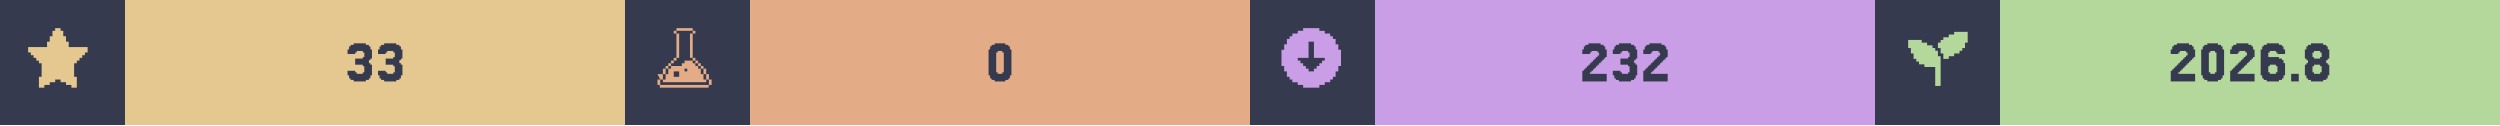
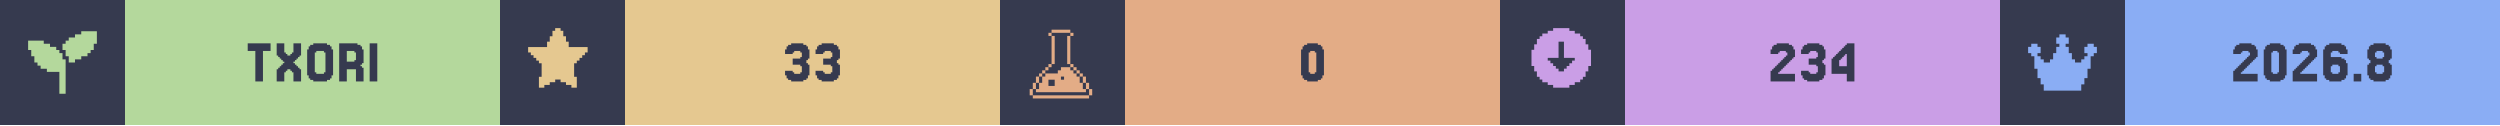
<svg xmlns="http://www.w3.org/2000/svg" width="1200" viewBox="0 0 200 10">
  <g>
    <rect width="200" height="10" fill="#363a4f" />
    <g class="badge" transform="translate(0 0)">
-       <path fill="#e5c890" d="M5.929 6.145h.216v.866h-.433v-.217H5.28v-.216h-.432v-.216h-.433v.216H3.98v.216h-.433v.217h-.433v-.866h.217V5.063h-.217v-.216H2.9V4.63h-.217v-.216h-.216v-.217H2.25v-.432h1.515v-.433h.216v-.433h.216v-.433h.217V2.25h.433v.216h.216v.433h.216v.433h.217v.433H7.01v.432h-.217v.217h-.216v.216h-.216v.217h-.217v.216H5.93z" />
-       <rect fill="#e5c890" width="40" height="10" x="10" y="0" />
-       <path fill="#363a4f" d="M28.415 5.663V5.785H28.537V5.907H29.024V5.785H29.146V5.297H29.024V5.175H28.415V4.687H29.024V4.565H29.146V4.199H29.024V4.077H28.537V4.199H28.415V4.321H27.805V3.955H27.927V3.711H28.049V3.589H28.293V3.467H29.268V3.589H29.512V3.711H29.634V3.955H29.756V4.687H29.634V4.809H29.512V5.053H29.634V5.175H29.756V6.029H29.634V6.272H29.512V6.394H29.268V6.516H28.293V6.394H28.049V6.272H27.927V6.029H27.805V5.663Z M30.854 5.663V5.785H30.976V5.907H31.463V5.785H31.585V5.297H31.463V5.175H30.854V4.687H31.463V4.565H31.585V4.199H31.463V4.077H30.976V4.199H30.854V4.321H30.244V3.955H30.366V3.711H30.488V3.589H30.732V3.467H31.707V3.589H31.951V3.711H32.073V3.955H32.195V4.687H32.073V4.809H31.951V5.053H32.073V5.175H32.195V6.029H32.073V6.272H31.951V6.394H31.707V6.516H30.732V6.394H30.488V6.272H30.366V6.029H30.244V5.663Z" />
+       <path transform="translate(2 2) scale(0.25)" fill="#b4d89c" d="M 18 2 L 18 3 L 16 3 L 16 4 L 14 4 L 14 5 L 13 5 L 13 6 L 12 6 L 12 8 L 13 8 L 13 10 L 14 10 L 14 12 L 16 12 L 16 11 L 18 11 L 18 10 L 20 10 L 20 9 L 21 9 L 21 8 L 22 8 L 22 6 L 23 6 L 23 2 L 18 2 z M 1 5 L 1 8 L 2 8 L 2 10 L 3 10 L 3 12 L 4 12 L 4 13 L 5 13 L 5 14 L 7 14 L 7 15 L 11 15 L 11 22 L 13 22 L 13 11 L 12 11 L 12 9 L 11 9 L 11 8 L 10 8 L 10 7 L 8 7 L 8 6 L 6 6 L 6 5 L 1 5 z" />
+       <rect fill="#b4d89c" width="30" height="10" x="10" y="0" />
+       <path fill="#363a4f" d="M21.646 3.467V4.077H21.037V6.516H20.427V4.077H19.817V3.467Z M22.256 5.541V5.419H22.378V5.297H22.5V5.175H22.622V5.053H22.744V4.931H22.622V4.809H22.5V4.687H22.378V4.565H22.256V4.443H22.134V3.467H22.744V4.199H22.866V4.321H22.988V4.443H23.232V4.321H23.354V4.199H23.476V3.467H24.085V4.443H23.963V4.565H23.841V4.687H23.72V4.809H23.598V4.931H23.476V5.053H23.598V5.175H23.72V5.297H23.841V5.419H23.963V5.541H24.085V6.516H23.476V5.785H23.354V5.663H23.232V5.541H22.988V5.663H22.866V5.785H22.744V6.516H22.134V5.541Z M26.524 6.029V6.272H26.402V6.394H26.159V6.516H25.061V6.394H24.817V6.272H24.695V6.029H24.573V3.955H24.695V3.711H24.817V3.589H25.061V3.467H26.159V3.589H26.402V3.711H26.524V3.955H26.646V6.029ZM25.305 5.785V5.907H25.915V5.785H26.037V4.199H25.915V4.077H25.305V4.199H25.183V5.785Z M28.354 4.199V4.077H27.744V4.931H28.354V4.809H28.476V4.199ZM28.963 5.419H29.085V6.516H28.476V5.541H27.744V6.516H27.134V3.467H28.598V3.589H28.841V3.711H28.963V3.955H29.085V5.053H28.963V5.175H28.841V5.297H28.963Z M30.183 3.467V6.516H29.573V3.467Z" />
    </g>
-     <g class="badge" transform="translate(50 0)">
-       <path fill="#e3ac86" d="M4.115 2.249v.216h1.3V2.25zm1.3.216v.217h.216v-.217zm0 .217h-.217V4.63h.217zm0 1.948v.217h.216V4.63zm.216.217v.216h.217v-.216zm.217.216v.217h.216v-.217zm.216.217v.216h.217V5.28zm.217.216v.433h.216v-.433zm.216.433v.433h.216v-.433zm.216.433v.433h.217v-.433zm0 .433H2.786v.216h3.896zm-3.896 0v-.433H2.6v.433zm0-.433h.216v-.433H2.6zm.216-.433h.217v-.433h-.217zm.217-.433h.216V5.28h-.216zm.216-.216h.217v-.217h-.217zm.217-.217h.216v-.216h-.216zm.216-.216h.216V4.63H3.9zm.216-.217h.217V2.682h-.217zm0-1.948v-.217H3.9v.217zm-.432 2.598v.216h-.217v.433h-.216v.433h-.217v.216h3.464v-.216h-.216v-.433h-.217v-.433h-.216V5.28h-.217v-.217h-.216v-.216h-.65v.216h-.217v.217zm1.082.216h.217v.217h-.217zm-.866.217h.433v.432h-.433z" />
-       <rect fill="#e3ac86" width="40" height="10" x="10" y="0" />
-       <path fill="#363a4f" d="M30.793 6.029V6.272H30.671V6.394H30.427V6.516H29.573V6.394H29.329V6.272H29.207V6.029H29.085V3.955H29.207V3.711H29.329V3.589H29.573V3.467H30.427V3.589H30.671V3.711H30.793V3.955H30.915V6.029ZM29.817 5.785V5.907H30.183V5.785H30.305V4.199H30.183V4.077H29.817V4.199H29.695V5.785Z" />
+     <g class="badge" transform="translate(40 0)">
+       <path transform="" fill="#e5c890" d="M5.929 6.145h.216v.866h-.433v-.217H5.28v-.216h-.432v-.216h-.433v.216H3.98v.216h-.433v.217h-.433v-.866h.217V5.063h-.217v-.216H2.9V4.63h-.217v-.216h-.216v-.217H2.25v-.432h1.515v-.433h.216v-.433h.216v-.433h.217V2.25h.433v.216h.216v.433h.216v.433h.217v.433H7.01v.432h-.217v.217h-.216v.216h-.216v.217h-.217v.216H5.93z" />
+       <rect fill="#e5c890" width="30" height="10" x="10" y="0" />
+       <path fill="#363a4f" d="M23.415 5.663V5.785H23.537V5.907H24.024V5.785H24.146V5.297H24.024V5.175H23.415V4.687H24.024V4.565H24.146V4.199H24.024V4.077H23.537V4.199H23.415V4.321H22.805V3.955H22.927V3.711H23.049V3.589H23.293V3.467H24.268V3.589H24.512V3.711H24.634V3.955H24.756V4.687H24.634V4.809H24.512V5.053H24.634V5.175H24.756V6.029H24.634V6.272H24.512V6.394H24.268V6.516H23.293V6.394H23.049V6.272H22.927V6.029H22.805V5.663Z M25.854 5.663V5.785H25.976V5.907H26.463V5.785H26.585V5.297H26.463V5.175H25.854V4.687H26.463V4.565H26.585V4.199H26.463V4.077H25.976V4.199H25.854V4.321H25.244V3.955H25.366V3.711H25.488V3.589H25.732V3.467H26.707V3.589H26.951V3.711H27.073V3.955H27.195V4.687H27.073V4.809H26.951V5.053H27.073V5.175H27.195V6.029H27.073V6.272H26.951V6.394H26.707V6.516H25.732V6.394H25.488V6.272H25.366V6.029H25.244V5.663Z" />
    </g>
-     <g class="badge" transform="translate(100 0)">
-       <path fill="#ca9ee6" d="M5.55 6.794h.432v-.216h.433v-.216h.216v-.217h.217v-.433h.216V5.28h.217V3.981h-.217v-.433h-.216v-.433h-.217V2.9h-.216v-.217h-.433v-.216h-.433V2.25h-1.298v.216h-.433v.216h-.433V2.9h-.216v.216h-.217v.433h-.216v.433h-.217v1.298h.217v.433h.216v.433h.217v.217h.216v.216h.433v.216h.433v.217h1.298zm-1.083-1.298v-.217h-.216v-.216h-.217v-.216h-.216V4.63h.866V3.332h.432V4.63h.866v.217h-.216v.216h-.217v.216h-.216v.217h-.217v.216h-.432v-.216z" />
-       <rect fill="#ca9ee6" width="40" height="10" x="10" y="0" />
-       <path fill="#363a4f" d="M27.317 5.663V5.785H27.195V5.907H28.537V6.516H26.585V5.663H26.707V5.541H26.829V5.419H26.951V5.297H27.073V5.175H27.195V5.053H27.317V4.931H27.439V4.809H27.561V4.687H27.683V4.565H27.805V4.443H27.927V4.199H27.805V4.077H27.317V4.199H27.195V4.321H26.585V3.955H26.707V3.711H26.829V3.589H27.073V3.467H28.049V3.589H28.293V3.711H28.415V3.955H28.537V4.565H28.415V4.687H28.293V4.809H28.171V4.931H28.049V5.053H27.927V5.175H27.805V5.297H27.683V5.419H27.561V5.541H27.439V5.663Z M29.634 5.663V5.785H29.756V5.907H30.244V5.785H30.366V5.297H30.244V5.175H29.634V4.687H30.244V4.565H30.366V4.199H30.244V4.077H29.756V4.199H29.634V4.321H29.024V3.955H29.146V3.711H29.268V3.589H29.512V3.467H30.488V3.589H30.732V3.711H30.854V3.955H30.976V4.687H30.854V4.809H30.732V5.053H30.854V5.175H30.976V6.029H30.854V6.272H30.732V6.394H30.488V6.516H29.512V6.394H29.268V6.272H29.146V6.029H29.024V5.663Z M32.195 5.663V5.785H32.073V5.907H33.415V6.516H31.463V5.663H31.585V5.541H31.707V5.419H31.829V5.297H31.951V5.175H32.073V5.053H32.195V4.931H32.317V4.809H32.439V4.687H32.561V4.565H32.683V4.443H32.805V4.199H32.683V4.077H32.195V4.199H32.073V4.321H31.463V3.955H31.585V3.711H31.707V3.589H31.951V3.467H32.927V3.589H33.171V3.711H33.293V3.955H33.415V4.565H33.293V4.687H33.171V4.809H33.049V4.931H32.927V5.053H32.805V5.175H32.683V5.297H32.561V5.419H32.439V5.541H32.317V5.663Z" />
+     <g class="badge" transform="translate(80 0)">
+       <path transform="translate(2 2) scale(0.25)" fill="#e3ac86" d="M 8.502 1.5 L 8.502 2.5 L 14.504 2.5 L 14.504 1.5 L 8.502 1.5 z M 14.504 2.5 L 14.504 3.5 L 15.504 3.5 L 15.504 2.5 L 14.504 2.5 z M 14.504 3.5 L 13.502 3.5 L 13.502 12.502 L 14.504 12.502 L 14.504 3.5 z M 14.504 12.502 L 14.504 13.502 L 15.504 13.502 L 15.504 12.502 L 14.504 12.502 z M 15.504 13.502 L 15.504 14.504 L 16.504 14.504 L 16.504 15.504 L 17.504 15.504 L 17.504 16.504 L 18.504 16.504 L 18.504 15.502 L 17.504 15.502 L 17.504 14.502 L 16.504 14.502 L 16.504 13.502 L 15.504 13.502 z M 18.504 16.504 L 18.504 18.504 L 19.504 18.504 L 19.504 16.504 L 18.504 16.504 z M 19.504 18.504 L 19.504 20.504 L 20.504 20.504 L 20.504 18.504 L 19.504 18.504 z M 20.504 20.504 L 20.504 22.504 L 21.504 22.504 L 21.504 20.504 L 20.504 20.504 z M 19.504 20.504 L 18.504 20.504 L 18.504 18.504 L 17.504 18.504 L 17.504 16.504 L 16.504 16.504 L 16.504 15.504 L 15.504 15.504 L 15.504 14.504 L 14.504 14.504 L 14.504 13.502 L 11.502 13.502 L 11.502 14.504 L 10.502 14.504 L 10.502 15.504 L 6.502 15.504 L 6.502 16.504 L 5.5 16.504 L 5.5 18.504 L 4.5 18.504 L 4.5 20.504 L 3.5 20.504 L 3.5 21.504 L 19.504 21.504 L 19.504 20.504 z M 3.5 20.504 L 3.5 18.504 L 2.5 18.504 L 2.5 20.504 L 3.5 20.504 z M 2.5 20.504 L 1.5 20.504 L 1.5 22.504 L 2.5 22.504 L 2.5 20.504 z M 3.5 18.504 L 4.5 18.504 L 4.5 16.504 L 3.5 16.504 L 3.5 18.504 z M 4.5 16.504 L 5.5 16.504 L 5.5 15.504 L 6.502 15.504 L 6.502 14.504 L 7.502 14.504 L 7.502 13.502 L 6.502 13.502 L 6.502 14.502 L 5.5 14.502 L 5.5 15.502 L 4.5 15.502 L 4.5 16.504 z M 7.502 13.502 L 8.502 13.502 L 8.502 12.502 L 7.502 12.502 L 7.502 13.502 z M 8.502 12.502 L 9.502 12.502 L 9.502 3.5 L 8.502 3.5 L 8.502 12.502 z M 8.502 3.5 L 8.502 2.5 L 7.502 2.5 L 7.502 3.5 L 8.502 3.5 z M 11.502 16.504 L 12.502 16.504 L 12.502 17.504 L 11.502 17.504 L 11.502 16.504 z M 7.502 17.504 L 9.502 17.504 L 9.502 19.504 L 7.502 19.504 L 7.502 17.504 z M 2.5 22.506 L 2.5 23.506 L 20.504 23.506 L 20.504 22.506 L 2.5 22.506 z" />
+       <rect fill="#e3ac86" width="30" height="10" x="10" y="0" />
+       <path fill="#363a4f" d="M25.793 6.029V6.272H25.671V6.394H25.427V6.516H24.573V6.394H24.329V6.272H24.207V6.029H24.085V3.955H24.207V3.711H24.329V3.589H24.573V3.467H25.427V3.589H25.671V3.711H25.793V3.955H25.915V6.029ZM24.817 5.785V5.907H25.183V5.785H25.305V4.199H25.183V4.077H24.817V4.199H24.695V5.785Z" />
    </g>
-     <g class="badge" transform="translate(150 0)">
-       <path fill="#b4d89c" d="M6.333 2.547v.216H5.9v.217h-.433v.216H5.25v.217h-.216v.433h.216v.432h.217v.433H5.9v-.216h.432v-.217h.433v-.216h.217v-.216h.216v-.433h.217v-.866zm-3.679.65v.649h.217v.432h.216v.433h.216v.217h.217v.216h.433v.217h.865v1.515h.433V4.495h-.216v-.433h-.217v-.216h-.216v-.217h-.433v-.216h-.433v-.217z" />
-       <rect fill="#b4d89c" width="40" height="10" x="10" y="0" />
-       <path fill="#363a4f" d="M24.39 5.663V5.785H24.268V5.907H25.61V6.516H23.659V5.663H23.78V5.541H23.902V5.419H24.024V5.297H24.146V5.175H24.268V5.053H24.39V4.931H24.512V4.809H24.634V4.687H24.756V4.565H24.878V4.443H25V4.199H24.878V4.077H24.39V4.199H24.268V4.321H23.659V3.955H23.78V3.711H23.902V3.589H24.146V3.467H25.122V3.589H25.366V3.711H25.488V3.955H25.61V4.565H25.488V4.687H25.366V4.809H25.244V4.931H25.122V5.053H25V5.175H24.878V5.297H24.756V5.419H24.634V5.541H24.512V5.663Z M27.805 6.029V6.272H27.683V6.394H27.439V6.516H26.585V6.394H26.341V6.272H26.22V6.029H26.098V3.955H26.22V3.711H26.341V3.589H26.585V3.467H27.439V3.589H27.683V3.711H27.805V3.955H27.927V6.029ZM26.829 5.785V5.907H27.195V5.785H27.317V4.199H27.195V4.077H26.829V4.199H26.707V5.785Z M29.146 5.663V5.785H29.024V5.907H30.366V6.516H28.415V5.663H28.537V5.541H28.659V5.419H28.78V5.297H28.902V5.175H29.024V5.053H29.146V4.931H29.268V4.809H29.39V4.687H29.512V4.565H29.634V4.443H29.756V4.199H29.634V4.077H29.146V4.199H29.024V4.321H28.415V3.955H28.537V3.711H28.659V3.589H28.902V3.467H29.878V3.589H30.122V3.711H30.244V3.955H30.366V4.565H30.244V4.687H30.122V4.809H30V4.931H29.878V5.053H29.756V5.175H29.634V5.297H29.512V5.419H29.39V5.541H29.268V5.663Z M31.585 5.785V5.907H32.073V5.785H32.195V5.297H32.073V5.175H31.585V5.297H31.463V5.785ZM31.463 4.565H32.317V4.687H32.561V4.809H32.683V5.053H32.805V6.029H32.683V6.272H32.561V6.394H32.317V6.516H31.341V6.394H31.098V6.272H30.976V6.029H30.854V3.955H30.976V3.711H31.098V3.589H31.341V3.467H32.317V3.589H32.561V3.711H32.683V3.955H32.805V4.321H32.195V4.199H32.073V4.077H31.585V4.199H31.463Z M33.902 5.907V6.516H33.293V5.907Z M35.122 4.565V4.687H35.61V4.565H35.732V4.199H35.61V4.077H35.122V4.199H35V4.565ZM36.219 5.053V5.175H36.342V6.029H36.219V6.272H36.098V6.394H35.854V6.516H34.878V6.394H34.634V6.272H34.512V6.029H34.39V5.175H34.512V5.053H34.634V4.809H34.512V4.687H34.39V3.955H34.512V3.711H34.634V3.589H34.878V3.467H35.854V3.589H36.098V3.711H36.219V3.955H36.342V4.687H36.219V4.809H36.098V5.053ZM35.122 5.785V5.907H35.61V5.785H35.732V5.297H35.61V5.175H35.122V5.297H35V5.785Z" />
+     <g class="badge" transform="translate(120 0)">
+       <path transform="" fill="#ca9ee6" d="M5.55 6.794h.432v-.216h.433v-.216h.216v-.217h.217v-.433h.216V5.28h.217V3.981h-.217v-.433h-.216v-.433h-.217V2.9h-.216v-.217h-.433v-.216h-.433V2.25h-1.298v.216h-.433v.216h-.433V2.9h-.216v.216h-.217v.433h-.216v.433h-.217v1.298h.217v.433h.216v.433h.217v.217h.216v.216h.433v.216h.433v.217h1.298zm-1.083-1.298v-.217h-.216v-.216h-.217v-.216h-.216V4.63h.866V3.332h.432V4.63h.866v.217h-.216v.216h-.217v.216h-.216v.217h-.217v.216h-.432v-.216z" />
+       <rect fill="#ca9ee6" width="30" height="10" x="10" y="0" />
+       <path fill="#363a4f" d="M22.378 5.663V5.785H22.256V5.907H23.598V6.516H21.646V5.663H21.768V5.541H21.89V5.419H22.012V5.297H22.134V5.175H22.256V5.053H22.378V4.931H22.5V4.809H22.622V4.687H22.744V4.565H22.866V4.443H22.988V4.199H22.866V4.077H22.378V4.199H22.256V4.321H21.646V3.955H21.768V3.711H21.89V3.589H22.134V3.467H23.11V3.589H23.354V3.711H23.476V3.955H23.598V4.565H23.476V4.687H23.354V4.809H23.232V4.931H23.11V5.053H22.988V5.175H22.866V5.297H22.744V5.419H22.622V5.541H22.5V5.663Z M24.695 5.663V5.785H24.817V5.907H25.305V5.785H25.427V5.297H25.305V5.175H24.695V4.687H25.305V4.565H25.427V4.199H25.305V4.077H24.817V4.199H24.695V4.321H24.085V3.955H24.207V3.711H24.329V3.589H24.573V3.467H25.549V3.589H25.793V3.711H25.915V3.955H26.037V4.687H25.915V4.809H25.793V5.053H25.915V5.175H26.037V6.029H25.915V6.272H25.793V6.394H25.549V6.516H24.573V6.394H24.329V6.272H24.207V6.029H24.085V5.663Z M27.134 4.199V4.077H27.256V3.955H27.378V3.833H27.5V3.711H27.622V3.589H27.744V3.467H28.354V6.516H27.744V5.907H26.524V4.687H26.646V4.565H26.768V4.443H26.89V4.321H27.012V4.199ZM27.378 4.565V4.687H27.256V4.809H27.134V5.297H27.744V4.321H27.622V4.443H27.5V4.565Z" />
+     </g>
+     <g class="badge" transform="translate(160 0)">
+       <path transform="translate(2 2) scale(0.25)" fill="#8aadf4" d="M23 7v2h-1v1h-1v4h-1v3h-1v2h-1v2H6v-2H5v-2H4v-3H3v-4H2V9H1V7h1V6h2v1h1v2H4v1h1v1h1v1h2v-1h1V9h1V7h1V6h-1V4h1V3h2v1h1v2h-1v1h1v2h1v2h1v1h2v-1h1v-1h1V9h-1V7h1V6h2v1z" />
+       <rect fill="#8aadf4" width="30" height="10" x="10" y="0" />
+       <path fill="#363a4f" d="M19.39 5.663V5.785H19.268V5.907H20.61V6.516H18.659V5.663H18.78V5.541H18.902V5.419H19.024V5.297H19.146V5.175H19.268V5.053H19.39V4.931H19.512V4.809H19.634V4.687H19.756V4.565H19.878V4.443H20V4.199H19.878V4.077H19.39V4.199H19.268V4.321H18.659V3.955H18.78V3.711H18.902V3.589H19.146V3.467H20.122V3.589H20.366V3.711H20.488V3.955H20.61V4.565H20.488V4.687H20.366V4.809H20.244V4.931H20.122V5.053H20V5.175H19.878V5.297H19.756V5.419H19.634V5.541H19.512V5.663Z M22.805 6.029V6.272H22.683V6.394H22.439V6.516H21.585V6.394H21.341V6.272H21.22V6.029H21.098V3.955H21.22V3.711H21.341V3.589H21.585V3.467H22.439V3.589H22.683V3.711H22.805V3.955H22.927V6.029ZM21.829 5.785V5.907H22.195V5.785H22.317V4.199H22.195V4.077H21.829V4.199H21.707V5.785Z M24.146 5.663V5.785H24.024V5.907H25.366V6.516H23.415V5.663H23.537V5.541H23.659V5.419H23.78V5.297H23.902V5.175H24.024V5.053H24.146V4.931H24.268V4.809H24.39V4.687H24.512V4.565H24.634V4.443H24.756V4.199H24.634V4.077H24.146V4.199H24.024V4.321H23.415V3.955H23.537V3.711H23.659V3.589H23.902V3.467H24.878V3.589H25.122V3.711H25.244V3.955H25.366V4.565H25.244V4.687H25.122V4.809H25V4.931H24.878V5.053H24.756V5.175H24.634V5.297H24.512V5.419H24.39V5.541H24.268V5.663Z M26.585 5.785V5.907H27.073V5.785H27.195V5.297H27.073V5.175H26.585V5.297H26.463V5.785ZM26.463 4.565H27.317V4.687H27.561V4.809H27.683V5.053H27.805V6.029H27.683V6.272H27.561V6.394H27.317V6.516H26.341V6.394H26.098V6.272H25.976V6.029H25.854V3.955H25.976V3.711H26.098V3.589H26.341V3.467H27.317V3.589H27.561V3.711H27.683V3.955H27.805V4.321H27.195V4.199H27.073V4.077H26.585V4.199H26.463Z M28.902 5.907V6.516H28.293V5.907Z M30.122 4.565V4.687H30.61V4.565H30.732V4.199H30.61V4.077H30.122V4.199H30V4.565ZM31.22 5.053V5.175H31.341V6.029H31.22V6.272H31.098V6.394H30.854V6.516H29.878V6.394H29.634V6.272H29.512V6.029H29.39V5.175H29.512V5.053H29.634V4.809H29.512V4.687H29.39V3.955H29.512V3.711H29.634V3.589H29.878V3.467H30.854V3.589H31.098V3.711H31.22V3.955H31.341V4.687H31.22V4.809H31.098V5.053ZM30.122 5.785V5.907H30.61V5.785H30.732V5.297H30.61V5.175H30.122V5.297H30V5.785Z" />
    </g>
  </g>
</svg>
